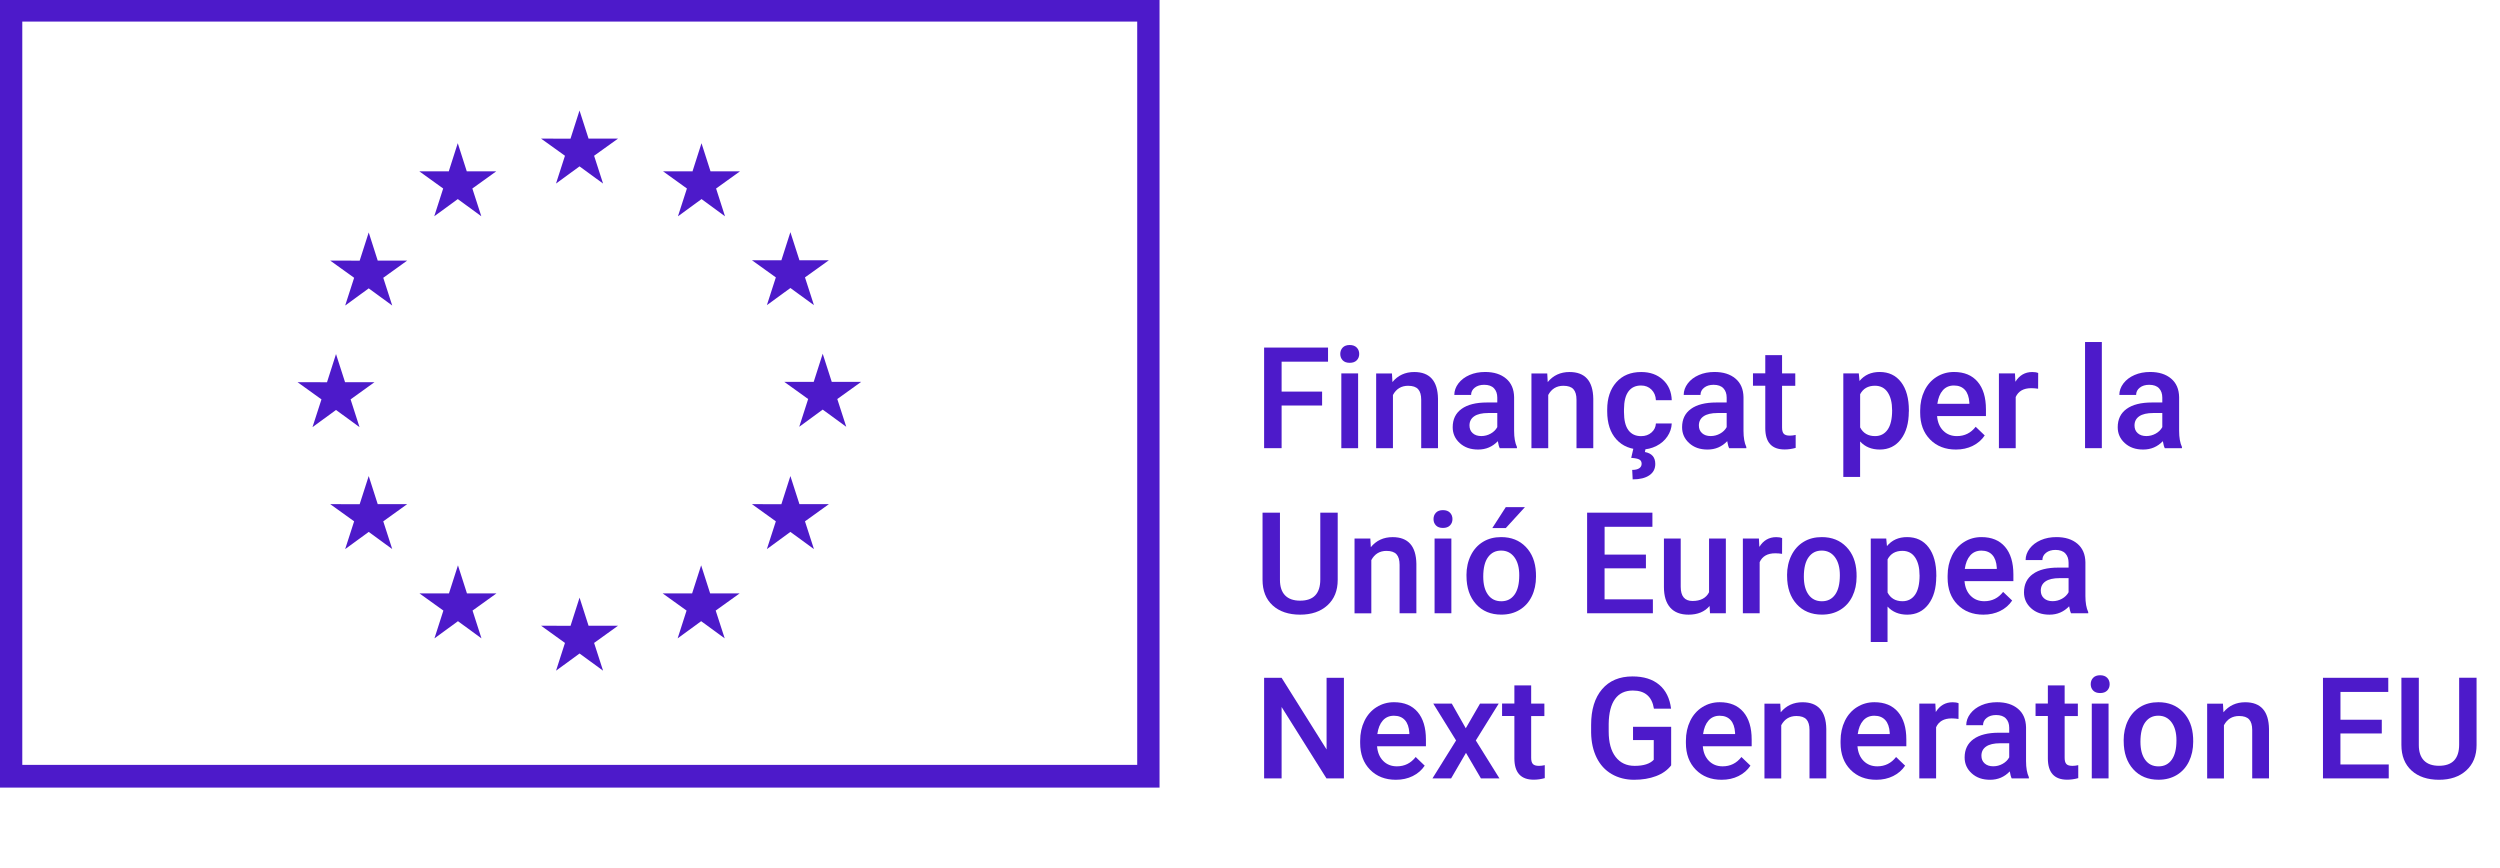
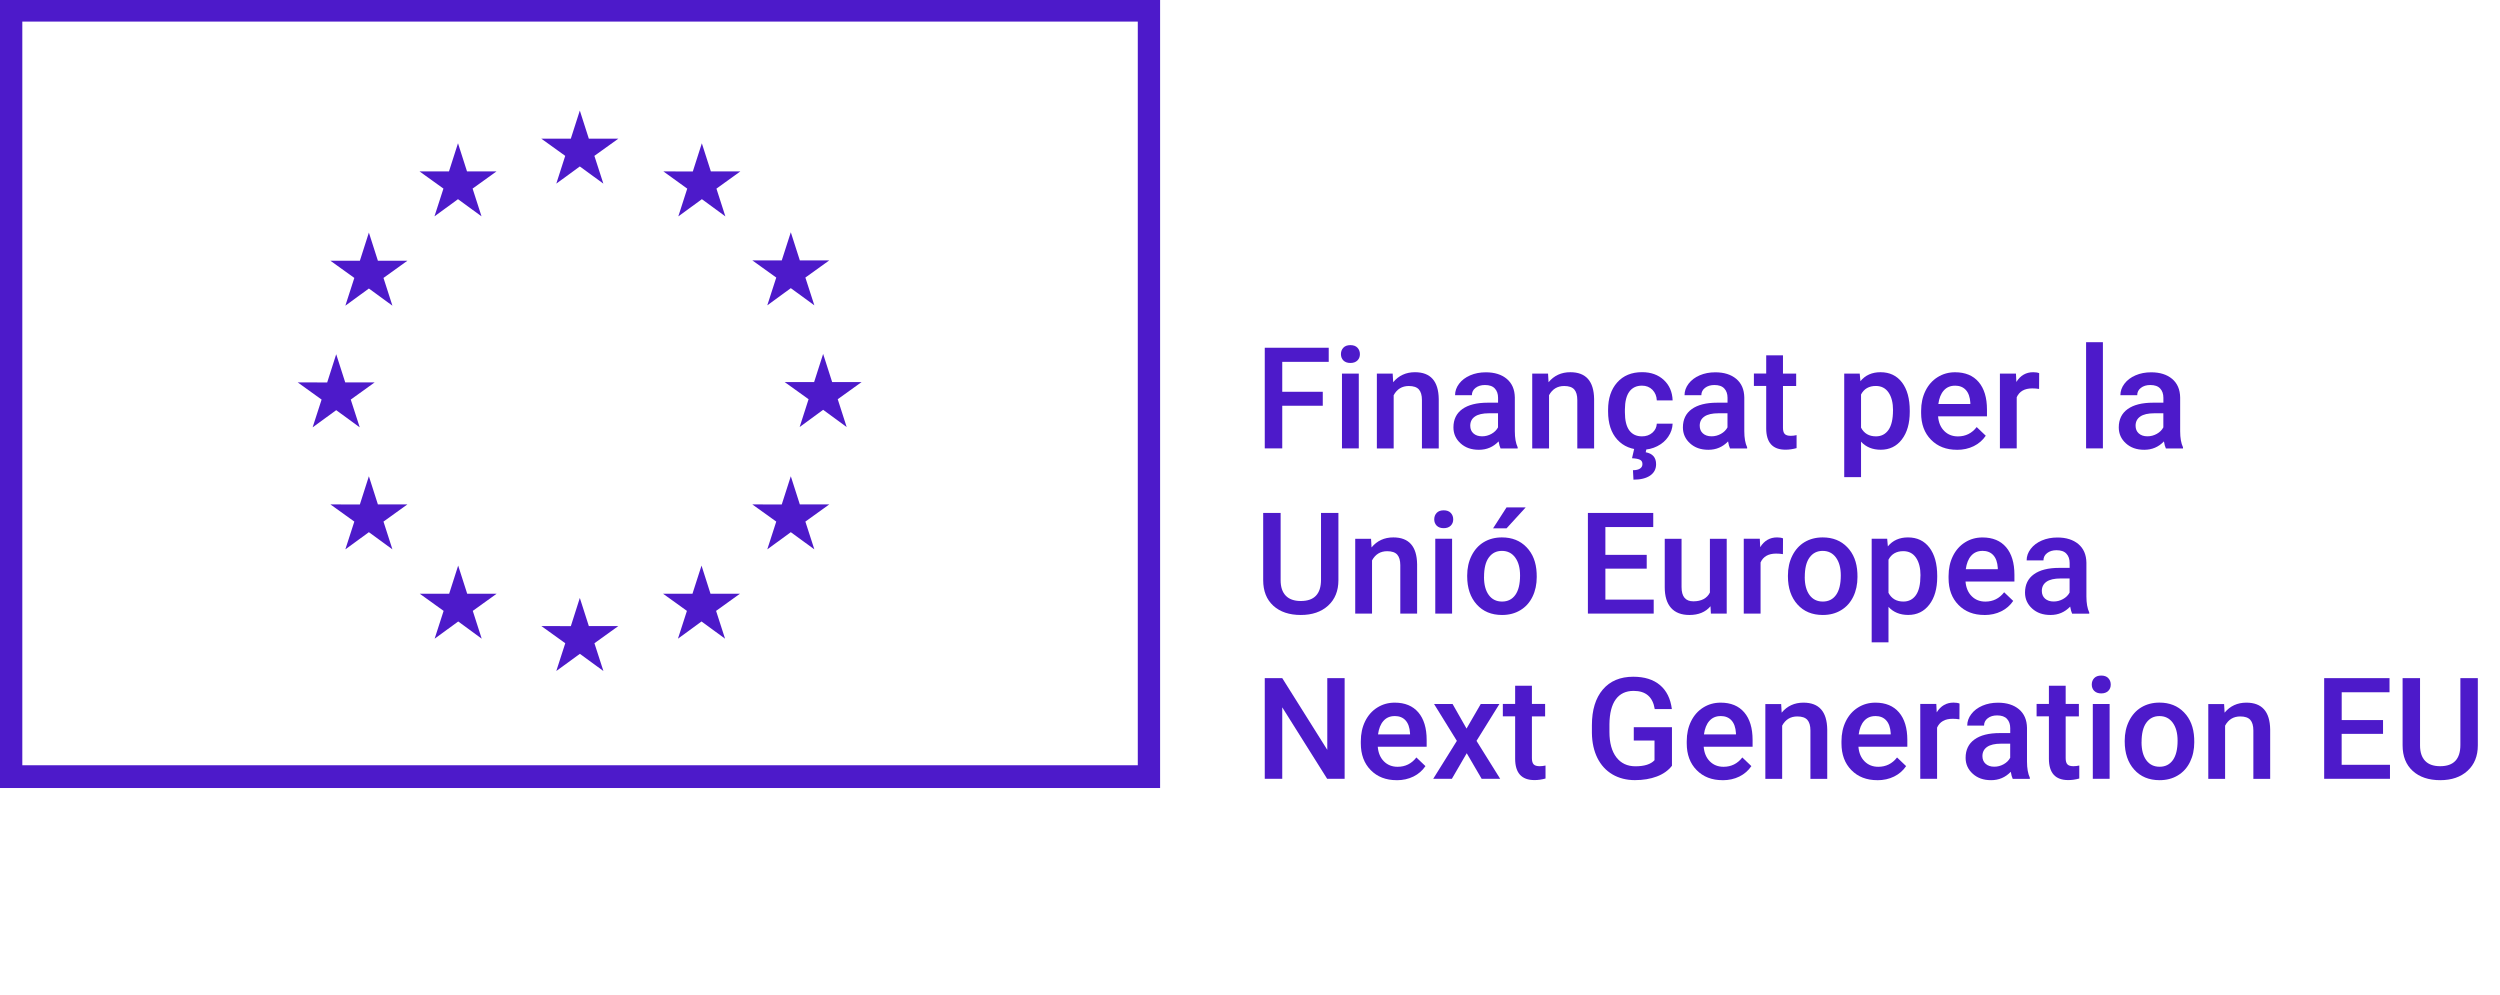
- <svg xmlns="http://www.w3.org/2000/svg" id="Capa_1" viewBox="0 0 635.92 220.68">
+ <svg xmlns="http://www.w3.org/2000/svg" id="Capa_1" viewBox="0 0 554.65 220.68">
  <defs>
    <style>.cls-1{fill:#4d1aca;}</style>
  </defs>
  <g>
-     <path class="cls-1" d="M0,0V200.34H294.95V0H0ZM289.27,194.56H5.67V5.49H289.27V194.56Z" />
+     <path class="cls-1" d="M0,0V174.83H257.38V0H0ZM252.43,169.78H4.95V4.79H252.43V169.78Z" />
    <g>
-       <polygon class="cls-1" points="141.43 46.69 147.41 42.32 153.4 46.69 151.12 39.62 157.2 35.26 149.71 35.26 147.41 28.11 145.12 35.27 137.63 35.26 143.71 39.62 141.43 46.69" />
-       <polygon class="cls-1" points="110.46 55.01 116.45 50.64 122.43 55.01 120.15 47.95 126.23 43.58 118.73 43.58 116.44 36.42 114.15 43.59 106.66 43.58 112.73 47.95 110.46 55.01" />
-       <polygon class="cls-1" points="93.79 59.13 91.49 66.3 84 66.29 90.08 70.66 87.8 77.72 93.79 73.35 99.77 77.72 97.49 70.66 103.57 66.29 96.08 66.29 93.79 59.13" />
-       <polygon class="cls-1" points="85.47 104.28 91.45 108.65 89.18 101.59 95.25 97.22 87.77 97.22 85.47 90.06 83.18 97.23 75.69 97.22 81.77 101.59 79.49 108.65 85.47 104.28" />
-       <polygon class="cls-1" points="96.08 128.24 93.79 121.09 91.49 128.25 84 128.24 90.08 132.61 87.8 139.67 93.79 135.3 99.77 139.67 97.49 132.61 103.57 128.24 96.08 128.24" />
-       <polygon class="cls-1" points="118.78 150.95 116.49 143.8 114.2 150.95 106.71 150.95 112.78 155.31 110.51 162.38 116.49 158.01 122.47 162.38 120.2 155.31 126.27 150.95 118.78 150.95" />
-       <polygon class="cls-1" points="149.71 159.17 147.42 152.02 145.13 159.18 137.64 159.17 143.71 163.54 141.44 170.6 147.42 166.23 153.4 170.6 151.12 163.54 157.2 159.17 149.71 159.17" />
-       <polygon class="cls-1" points="180.64 150.95 178.35 143.8 176.05 150.95 168.57 150.95 174.64 155.31 172.37 162.38 178.35 158.01 184.34 162.38 182.05 155.31 188.13 150.95 180.64 150.95" />
-       <polygon class="cls-1" points="203.35 128.24 201.05 121.09 198.76 128.25 191.27 128.24 197.35 132.61 195.07 139.67 201.05 135.3 207.04 139.67 204.76 132.61 210.84 128.24 203.35 128.24" />
-       <polygon class="cls-1" points="219.06 97.13 211.57 97.13 209.27 89.98 206.98 97.14 199.49 97.13 205.57 101.5 203.3 108.56 209.27 104.19 215.26 108.56 212.98 101.5 219.06 97.13" />
-       <polygon class="cls-1" points="195.07 77.62 201.05 73.26 207.04 77.62 204.76 70.56 210.84 66.2 203.35 66.2 201.05 59.05 198.76 66.21 191.27 66.2 197.35 70.56 195.07 77.62" />
-       <polygon class="cls-1" points="178.44 36.43 176.15 43.59 168.66 43.58 174.73 47.95 172.45 55.02 178.45 50.64 184.42 55.02 182.15 47.95 188.23 43.58 180.73 43.58 178.44 36.43" />
+       <polygon class="cls-1" points="123.42 40.74 128.64 36.93 133.86 40.74 131.87 34.58 137.18 30.77 130.64 30.77 128.64 24.53 126.64 30.77 120.1 30.77 125.4 34.58 123.42 40.74" />
+       <polygon class="cls-1" points="96.39 48 101.61 44.19 106.83 48 104.85 41.84 110.15 38.03 103.61 38.03 101.61 31.78 99.61 38.03 93.08 38.03 98.38 41.84 96.39 48" />
+       <polygon class="cls-1" points="81.84 51.6 79.84 57.85 73.31 57.85 78.61 61.66 76.62 67.82 81.84 64.01 87.06 67.82 85.08 61.66 90.38 57.85 83.84 57.85 81.84 51.6" />
+       <polygon class="cls-1" points="74.59 91 79.81 94.81 77.82 88.65 83.12 84.84 76.59 84.84 74.59 78.59 72.59 84.85 66.05 84.84 71.35 88.65 69.36 94.81 74.59 91" />
+       <polygon class="cls-1" points="83.84 111.91 81.84 105.66 79.84 111.92 73.31 111.91 78.61 115.72 76.62 121.88 81.84 118.07 87.06 121.88 85.08 115.72 90.38 111.91 83.84 111.91" />
+       <polygon class="cls-1" points="103.65 131.72 101.65 125.48 99.65 131.73 93.12 131.72 98.42 135.53 96.43 141.7 101.66 137.88 106.87 141.7 104.89 135.53 110.19 131.72 103.65 131.72" />
+       <polygon class="cls-1" points="130.64 138.9 128.64 132.66 126.65 138.91 120.11 138.9 125.41 142.71 123.42 148.87 128.65 145.06 133.87 148.87 131.88 142.71 137.18 138.9 130.64 138.9" />
+       <polygon class="cls-1" points="157.63 131.72 155.64 125.48 153.63 131.73 147.1 131.72 152.4 135.53 150.41 141.7 155.64 137.88 160.86 141.7 158.87 135.53 164.17 131.72 157.63 131.72" />
+       <polygon class="cls-1" points="177.45 111.91 175.45 105.66 173.44 111.92 166.91 111.91 172.22 115.72 170.23 121.88 175.45 118.07 180.67 121.88 178.68 115.72 183.98 111.91 177.45 111.91" />
+       <polygon class="cls-1" points="191.16 84.76 184.62 84.76 182.62 78.52 180.62 84.77 174.08 84.76 179.39 88.57 177.41 94.74 182.62 90.92 187.84 94.74 185.86 88.57 191.16 84.76" />
+       <polygon class="cls-1" points="170.23 67.74 175.45 63.93 180.67 67.74 178.68 61.58 183.98 57.77 177.45 57.77 175.45 51.53 173.44 57.78 166.91 57.77 172.22 61.58 170.23 67.74" />
+       <polygon class="cls-1" points="155.71 31.79 153.71 38.04 147.18 38.03 152.47 41.85 150.49 48.01 155.72 44.19 160.93 48.01 158.95 41.85 164.25 38.03 157.71 38.03 155.71 31.79" />
    </g>
  </g>
  <g>
-     <path class="cls-1" d="M336.3,103.15h-10.3v10.85h-4.45v-25.59h16.26v3.59h-11.81v7.61h10.3v3.55Z" />
-     <path class="cls-1" d="M340.92,90.04c0-.66,.21-1.2,.62-1.63s1.01-.65,1.78-.65,1.37,.22,1.79,.65,.63,.98,.63,1.63-.21,1.18-.63,1.61-1.02,.64-1.79,.64-1.37-.21-1.78-.64-.62-.96-.62-1.61Zm4.54,23.96h-4.27v-19.02h4.27v19.02Z" />
-     <path class="cls-1" d="M354.07,94.98l.12,2.2c1.41-1.7,3.25-2.55,5.54-2.55,3.96,0,5.98,2.27,6.05,6.8v12.57h-4.27v-12.32c0-1.21-.26-2.1-.78-2.68s-1.37-.87-2.56-.87c-1.72,0-3.01,.78-3.85,2.34v13.54h-4.27v-19.02h4.03Z" />
-     <path class="cls-1" d="M381.49,114c-.19-.36-.35-.96-.49-1.78-1.36,1.42-3.02,2.13-4.99,2.13s-3.47-.54-4.68-1.63-1.81-2.44-1.81-4.04c0-2.03,.75-3.58,2.26-4.67s3.66-1.63,6.46-1.63h2.62v-1.25c0-.98-.28-1.77-.83-2.36s-1.39-.89-2.51-.89c-.97,0-1.77,.24-2.39,.73s-.93,1.1-.93,1.85h-4.27c0-1.04,.35-2.02,1.04-2.93s1.63-1.62,2.82-2.14,2.52-.77,3.98-.77c2.23,0,4,.56,5.33,1.68s2,2.69,2.04,4.72v8.58c0,1.71,.24,3.08,.72,4.1v.3h-4.36Zm-4.69-3.08c.84,0,1.64-.21,2.38-.62s1.3-.96,1.68-1.65v-3.59h-2.3c-1.58,0-2.77,.28-3.57,.83s-1.2,1.33-1.2,2.34c0,.82,.27,1.47,.82,1.96s1.27,.73,2.19,.73Z" />
-     <path class="cls-1" d="M393.57,94.98l.12,2.2c1.41-1.7,3.25-2.55,5.54-2.55,3.96,0,5.98,2.27,6.05,6.8v12.57h-4.27v-12.32c0-1.21-.26-2.1-.78-2.68s-1.37-.87-2.56-.87c-1.72,0-3.01,.78-3.85,2.34v13.54h-4.27v-19.02h4.03Z" />
-     <path class="cls-1" d="M417.44,110.94c1.07,0,1.95-.31,2.65-.93s1.08-1.39,1.12-2.3h4.03c-.05,1.18-.42,2.29-1.11,3.31s-1.63,1.84-2.81,2.43-2.46,.9-3.83,.9c-2.66,0-4.77-.86-6.33-2.58s-2.34-4.1-2.34-7.14v-.44c0-2.89,.77-5.21,2.32-6.95s3.66-2.61,6.33-2.61c2.26,0,4.1,.66,5.53,1.98s2.17,3.05,2.24,5.19h-4.03c-.05-1.09-.42-1.99-1.12-2.69s-1.58-1.05-2.66-1.05c-1.38,0-2.45,.5-3.2,1.5s-1.13,2.52-1.14,4.56v.69c0,2.06,.37,3.6,1.12,4.61s1.82,1.52,3.23,1.52Zm1.16,3.09l-.19,.95c1.76,.32,2.64,1.33,2.64,3.04,0,1.23-.5,2.19-1.51,2.88s-2.42,1.04-4.24,1.04l-.12-2.41c.77,0,1.37-.14,1.78-.41s.62-.66,.62-1.15c0-.53-.21-.89-.62-1.1s-1.09-.34-2.03-.4l.56-2.44h3.11Z" />
-     <path class="cls-1" d="M439.84,114c-.19-.36-.35-.96-.49-1.78-1.36,1.42-3.02,2.13-4.99,2.13s-3.47-.54-4.68-1.63-1.81-2.44-1.81-4.04c0-2.03,.75-3.58,2.26-4.67s3.66-1.63,6.46-1.63h2.62v-1.25c0-.98-.28-1.77-.83-2.36s-1.39-.89-2.51-.89c-.97,0-1.77,.24-2.39,.73s-.93,1.1-.93,1.85h-4.27c0-1.04,.35-2.02,1.04-2.93s1.63-1.62,2.82-2.14,2.52-.77,3.98-.77c2.23,0,4,.56,5.33,1.68s2,2.69,2.04,4.72v8.58c0,1.71,.24,3.08,.72,4.1v.3h-4.36Zm-4.69-3.08c.84,0,1.64-.21,2.38-.62s1.3-.96,1.68-1.65v-3.59h-2.3c-1.58,0-2.77,.28-3.57,.83s-1.2,1.33-1.2,2.34c0,.82,.27,1.47,.82,1.96s1.27,.73,2.19,.73Z" />
-     <path class="cls-1" d="M453.3,90.36v4.62h3.36v3.16h-3.36v10.62c0,.73,.14,1.25,.43,1.57s.8,.48,1.54,.48c.49,0,.99-.06,1.49-.18v3.3c-.97,.27-1.91,.4-2.81,.4-3.28,0-4.92-1.81-4.92-5.43v-10.78h-3.13v-3.16h3.13v-4.62h4.27Z" />
-     <path class="cls-1" d="M485.54,104.68c0,2.94-.67,5.29-2,7.04s-3.13,2.63-5.38,2.63c-2.09,0-3.76-.69-5.01-2.06v9.02h-4.27v-26.33h3.94l.18,1.93c1.25-1.52,2.96-2.29,5.12-2.29,2.32,0,4.14,.86,5.46,2.59s1.98,4.13,1.98,7.2v.26Zm-4.25-.37c0-1.9-.38-3.4-1.13-4.52s-1.84-1.67-3.24-1.67c-1.75,0-3,.72-3.76,2.16v8.44c.77,1.48,2.04,2.21,3.8,2.21,1.36,0,2.42-.55,3.19-1.64s1.15-2.76,1.15-4.98Z" />
-     <path class="cls-1" d="M497.53,114.35c-2.71,0-4.9-.85-6.58-2.56s-2.52-3.98-2.52-6.81v-.53c0-1.9,.37-3.59,1.1-5.09s1.76-2.66,3.08-3.49,2.8-1.25,4.43-1.25c2.59,0,4.59,.83,6,2.48s2.12,3.99,2.12,7.01v1.72h-12.43c.13,1.57,.65,2.81,1.57,3.73s2.08,1.37,3.47,1.37c1.96,0,3.55-.79,4.78-2.37l2.3,2.2c-.76,1.14-1.78,2.02-3.05,2.65s-2.7,.94-4.28,.94Zm-.51-16.29c-1.17,0-2.12,.41-2.84,1.23s-1.18,1.96-1.38,3.43h8.14v-.32c-.09-1.43-.47-2.51-1.14-3.24s-1.59-1.1-2.78-1.1Z" />
-     <path class="cls-1" d="M518.43,98.88c-.56-.09-1.14-.14-1.74-.14-1.96,0-3.28,.75-3.96,2.25v13.01h-4.27v-19.02h4.08l.11,2.13c1.03-1.65,2.46-2.48,4.29-2.48,.61,0,1.11,.08,1.51,.25l-.02,4.01Z" />
-     <path class="cls-1" d="M534.64,114h-4.27v-27h4.27v27Z" />
-     <path class="cls-1" d="M550.65,114c-.19-.36-.35-.96-.49-1.78-1.36,1.42-3.02,2.13-4.99,2.13s-3.47-.54-4.68-1.63-1.81-2.44-1.81-4.04c0-2.03,.75-3.58,2.26-4.67s3.66-1.63,6.46-1.63h2.62v-1.25c0-.98-.28-1.77-.83-2.36s-1.39-.89-2.51-.89c-.97,0-1.77,.24-2.39,.73s-.93,1.1-.93,1.85h-4.27c0-1.04,.35-2.02,1.04-2.93s1.63-1.62,2.82-2.14,2.52-.77,3.98-.77c2.23,0,4,.56,5.33,1.68s2,2.69,2.04,4.72v8.58c0,1.71,.24,3.08,.72,4.1v.3h-4.36Zm-4.69-3.08c.84,0,1.64-.21,2.38-.62s1.3-.96,1.68-1.65v-3.59h-2.3c-1.58,0-2.77,.28-3.57,.83s-1.2,1.33-1.2,2.34c0,.82,.27,1.47,.82,1.96s1.27,.73,2.19,.73Z" />
-     <path class="cls-1" d="M340.27,130.41v17.1c0,2.72-.87,4.87-2.61,6.46s-4.06,2.38-6.95,2.38-5.26-.78-6.98-2.35-2.58-3.74-2.58-6.51v-17.09h4.43v17.12c0,1.71,.43,3.02,1.3,3.92s2.14,1.35,3.83,1.35c3.42,0,5.13-1.8,5.13-5.41v-16.98h4.43Z" />
-     <path class="cls-1" d="M348.57,136.98l.12,2.2c1.41-1.7,3.25-2.55,5.54-2.55,3.96,0,5.98,2.27,6.05,6.8v12.57h-4.27v-12.32c0-1.21-.26-2.1-.78-2.68s-1.37-.87-2.56-.87c-1.72,0-3.01,.78-3.85,2.34v13.54h-4.27v-19.02h4.03Z" />
-     <path class="cls-1" d="M364.64,132.04c0-.66,.21-1.2,.62-1.63s1.01-.65,1.78-.65,1.37,.22,1.79,.65,.63,.98,.63,1.63-.21,1.18-.63,1.61-1.02,.64-1.79,.64-1.37-.21-1.78-.64-.62-.96-.62-1.61Zm4.54,23.96h-4.27v-19.02h4.27v19.02Z" />
-     <path class="cls-1" d="M373.02,146.31c0-1.86,.37-3.54,1.11-5.04s1.78-2.64,3.11-3.45,2.87-1.2,4.61-1.2c2.57,0,4.65,.83,6.25,2.48s2.46,3.84,2.59,6.57l.02,1c0,1.88-.36,3.55-1.08,5.03s-1.75,2.62-3.09,3.43-2.89,1.21-4.65,1.21c-2.68,0-4.83-.89-6.44-2.68s-2.42-4.17-2.42-7.15v-.21Zm4.27,.37c0,1.96,.4,3.49,1.21,4.6s1.93,1.66,3.38,1.66,2.56-.56,3.37-1.69,1.2-2.77,1.2-4.94c0-1.92-.41-3.45-1.24-4.57s-1.95-1.69-3.37-1.69-2.5,.55-3.32,1.66-1.23,2.76-1.23,4.97Zm5.73-17.68h4.87l-4.87,5.33h-3.43s3.43-5.33,3.43-5.33Z" />
-     <path class="cls-1" d="M418.66,144.57h-10.51v7.88h12.29v3.55h-16.73v-25.59h16.61v3.59h-12.16v7.07h10.51v3.52Z" />
-     <path class="cls-1" d="M434.86,154.14c-1.25,1.48-3.04,2.21-5.34,2.21-2.06,0-3.62-.6-4.68-1.81s-1.59-2.95-1.59-5.24v-12.32h4.27v12.27c0,2.41,1,3.62,3.01,3.62s3.47-.74,4.2-2.23v-13.66h4.27v19.02h-4.03l-.11-1.86Z" />
-     <path class="cls-1" d="M453.3,140.88c-.56-.09-1.14-.14-1.74-.14-1.96,0-3.28,.75-3.96,2.25v13.01h-4.27v-19.02h4.08l.11,2.13c1.03-1.65,2.46-2.48,4.29-2.48,.61,0,1.11,.08,1.51,.25l-.02,4.01Z" />
-     <path class="cls-1" d="M454.57,146.31c0-1.86,.37-3.54,1.11-5.04s1.78-2.64,3.11-3.45,2.87-1.2,4.61-1.2c2.57,0,4.65,.83,6.25,2.48s2.46,3.84,2.59,6.57l.02,1c0,1.88-.36,3.55-1.08,5.03s-1.75,2.62-3.09,3.43-2.89,1.21-4.65,1.21c-2.68,0-4.83-.89-6.44-2.68s-2.42-4.17-2.42-7.15v-.21Zm4.27,.37c0,1.96,.4,3.49,1.21,4.6s1.93,1.66,3.38,1.66,2.56-.56,3.37-1.69,1.2-2.77,1.2-4.94c0-1.92-.41-3.45-1.24-4.57s-1.95-1.69-3.37-1.69-2.5,.55-3.32,1.66-1.23,2.76-1.23,4.97Z" />
-     <path class="cls-1" d="M492.52,146.68c0,2.94-.67,5.29-2,7.04s-3.13,2.63-5.38,2.63c-2.09,0-3.76-.69-5.01-2.06v9.02h-4.27v-26.33h3.94l.18,1.93c1.25-1.52,2.96-2.29,5.12-2.29,2.32,0,4.14,.86,5.46,2.59s1.98,4.13,1.98,7.2v.26Zm-4.25-.37c0-1.9-.38-3.4-1.13-4.52s-1.84-1.67-3.24-1.67c-1.75,0-3,.72-3.76,2.16v8.44c.77,1.48,2.04,2.21,3.8,2.21,1.36,0,2.42-.55,3.19-1.64s1.15-2.76,1.15-4.98Z" />
-     <path class="cls-1" d="M504.51,156.35c-2.71,0-4.9-.85-6.58-2.56s-2.52-3.98-2.52-6.81v-.53c0-1.9,.37-3.59,1.1-5.09s1.76-2.66,3.08-3.49,2.8-1.25,4.43-1.25c2.59,0,4.59,.83,6,2.48s2.12,3.99,2.12,7.01v1.72h-12.43c.13,1.57,.65,2.81,1.57,3.73s2.08,1.37,3.47,1.37c1.96,0,3.55-.79,4.78-2.37l2.3,2.2c-.76,1.14-1.78,2.02-3.05,2.65s-2.7,.94-4.28,.94Zm-.51-16.29c-1.17,0-2.12,.41-2.84,1.23s-1.18,1.96-1.38,3.43h8.14v-.32c-.09-1.43-.47-2.51-1.14-3.24s-1.59-1.1-2.78-1.1Z" />
-     <path class="cls-1" d="M526.81,156c-.19-.36-.35-.96-.49-1.78-1.36,1.42-3.02,2.13-4.99,2.13s-3.47-.54-4.68-1.63-1.81-2.44-1.81-4.04c0-2.03,.75-3.58,2.26-4.67s3.66-1.63,6.46-1.63h2.62v-1.25c0-.98-.28-1.77-.83-2.36s-1.39-.89-2.51-.89c-.97,0-1.77,.24-2.39,.73s-.93,1.1-.93,1.85h-4.27c0-1.04,.35-2.02,1.04-2.93s1.63-1.62,2.82-2.14,2.52-.77,3.98-.77c2.23,0,4,.56,5.33,1.68s2,2.69,2.04,4.72v8.58c0,1.71,.24,3.08,.72,4.1v.3h-4.36Zm-4.69-3.08c.84,0,1.64-.21,2.38-.62s1.3-.96,1.68-1.65v-3.59h-2.3c-1.58,0-2.77,.28-3.57,.83s-1.2,1.33-1.2,2.34c0,.82,.27,1.47,.82,1.96s1.27,.73,2.19,.73Z" />
-     <path class="cls-1" d="M341.86,198h-4.45l-11.41-18.16v18.16h-4.45v-25.59h4.45l11.44,18.23v-18.23h4.41v25.59Z" />
-     <path class="cls-1" d="M355.08,198.35c-2.71,0-4.9-.85-6.58-2.56s-2.52-3.98-2.52-6.81v-.53c0-1.9,.37-3.59,1.1-5.09s1.76-2.66,3.08-3.49,2.8-1.25,4.43-1.25c2.59,0,4.59,.83,6,2.48s2.12,3.99,2.12,7.01v1.72h-12.43c.13,1.57,.65,2.81,1.57,3.73s2.08,1.37,3.47,1.37c1.96,0,3.55-.79,4.78-2.37l2.3,2.2c-.76,1.14-1.78,2.02-3.05,2.65s-2.7,.94-4.28,.94Zm-.51-16.29c-1.17,0-2.12,.41-2.84,1.23s-1.18,1.96-1.38,3.43h8.14v-.32c-.09-1.43-.47-2.51-1.14-3.24s-1.59-1.1-2.78-1.1Z" />
-     <path class="cls-1" d="M372.85,185.24l3.62-6.26h4.75l-5.82,9.37,6.01,9.65h-4.71l-3.8-6.5-3.78,6.5h-4.75l6.01-9.65-5.8-9.37h4.71l3.55,6.26Z" />
-     <path class="cls-1" d="M389.48,174.36v4.62h3.36v3.16h-3.36v10.62c0,.73,.14,1.25,.43,1.57s.8,.48,1.54,.48c.49,0,.99-.06,1.49-.18v3.3c-.97,.27-1.91,.4-2.81,.4-3.28,0-4.92-1.81-4.92-5.43v-10.78h-3.13v-3.16h3.13v-4.62h4.27Z" />
-     <path class="cls-1" d="M425.09,194.68c-.93,1.21-2.21,2.12-3.85,2.74s-3.5,.93-5.59,.93-4.04-.49-5.7-1.46-2.93-2.36-3.82-4.17-1.36-3.92-1.4-6.34v-2c0-3.87,.93-6.89,2.78-9.06s4.44-3.26,7.75-3.26c2.85,0,5.11,.71,6.79,2.12s2.68,3.44,3.02,6.09h-4.36c-.49-3.08-2.28-4.62-5.36-4.62-1.99,0-3.51,.72-4.54,2.15s-1.57,3.54-1.61,6.31v1.97c0,2.76,.58,4.91,1.75,6.44,1.17,1.53,2.79,2.29,4.86,2.29,2.27,0,3.89-.52,4.85-1.55v-5.01h-5.27v-3.38h9.7v9.81Z" />
-     <path class="cls-1" d="M437.94,198.35c-2.71,0-4.9-.85-6.58-2.56s-2.52-3.98-2.52-6.81v-.53c0-1.9,.37-3.59,1.1-5.09s1.76-2.66,3.08-3.49,2.8-1.25,4.43-1.25c2.59,0,4.59,.83,6,2.48s2.12,3.99,2.12,7.01v1.72h-12.43c.13,1.57,.65,2.81,1.57,3.73s2.08,1.37,3.47,1.37c1.96,0,3.55-.79,4.78-2.37l2.3,2.2c-.76,1.14-1.78,2.02-3.05,2.65s-2.7,.94-4.28,.94Zm-.51-16.29c-1.17,0-2.12,.41-2.84,1.23s-1.18,1.96-1.38,3.43h8.14v-.32c-.09-1.43-.47-2.51-1.14-3.24s-1.59-1.1-2.78-1.1Z" />
-     <path class="cls-1" d="M452.84,178.98l.12,2.2c1.41-1.7,3.25-2.55,5.54-2.55,3.96,0,5.98,2.27,6.05,6.8v12.57h-4.27v-12.32c0-1.21-.26-2.1-.78-2.68s-1.37-.87-2.56-.87c-1.72,0-3.01,.78-3.85,2.34v13.54h-4.27v-19.02h4.03Z" />
-     <path class="cls-1" d="M477.28,198.35c-2.71,0-4.9-.85-6.58-2.56s-2.52-3.98-2.52-6.81v-.53c0-1.9,.37-3.59,1.1-5.09s1.76-2.66,3.08-3.49,2.8-1.25,4.43-1.25c2.59,0,4.59,.83,6,2.48s2.12,3.99,2.12,7.01v1.72h-12.43c.13,1.57,.65,2.81,1.57,3.73s2.08,1.37,3.47,1.37c1.96,0,3.55-.79,4.78-2.37l2.3,2.2c-.76,1.14-1.78,2.02-3.05,2.65s-2.7,.94-4.28,.94Zm-.51-16.29c-1.17,0-2.12,.41-2.84,1.23s-1.18,1.96-1.38,3.43h8.14v-.32c-.09-1.43-.47-2.51-1.14-3.24s-1.59-1.1-2.78-1.1Z" />
-     <path class="cls-1" d="M498.18,182.88c-.56-.09-1.14-.14-1.74-.14-1.96,0-3.28,.75-3.96,2.25v13.01h-4.27v-19.02h4.08l.11,2.13c1.03-1.65,2.46-2.48,4.29-2.48,.61,0,1.11,.08,1.51,.25l-.02,4.01Z" />
-     <path class="cls-1" d="M511.71,198c-.19-.36-.35-.96-.49-1.78-1.36,1.42-3.02,2.13-4.99,2.13s-3.47-.54-4.68-1.63-1.81-2.44-1.81-4.04c0-2.03,.75-3.58,2.26-4.67s3.66-1.63,6.46-1.63h2.62v-1.25c0-.98-.28-1.77-.83-2.36s-1.39-.89-2.51-.89c-.97,0-1.77,.24-2.39,.73s-.93,1.1-.93,1.85h-4.27c0-1.04,.35-2.02,1.04-2.93s1.63-1.62,2.82-2.14,2.52-.77,3.98-.77c2.23,0,4,.56,5.33,1.68s2,2.69,2.04,4.72v8.58c0,1.71,.24,3.08,.72,4.1v.3h-4.36Zm-4.69-3.08c.84,0,1.64-.21,2.38-.62s1.3-.96,1.68-1.65v-3.59h-2.3c-1.58,0-2.77,.28-3.57,.83s-1.2,1.33-1.2,2.34c0,.82,.27,1.47,.82,1.96s1.27,.73,2.19,.73Z" />
-     <path class="cls-1" d="M525.18,174.36v4.62h3.36v3.16h-3.36v10.62c0,.73,.14,1.25,.43,1.57s.8,.48,1.54,.48c.49,0,.99-.06,1.49-.18v3.3c-.97,.27-1.91,.4-2.81,.4-3.28,0-4.92-1.81-4.92-5.43v-10.78h-3.13v-3.16h3.13v-4.62h4.27Z" />
-     <path class="cls-1" d="M531.81,174.04c0-.66,.21-1.2,.62-1.63s1.01-.65,1.78-.65,1.37,.22,1.79,.65,.63,.98,.63,1.63-.21,1.18-.63,1.61-1.02,.64-1.79,.64-1.37-.21-1.78-.64-.62-.96-.62-1.61Zm4.54,23.96h-4.27v-19.02h4.27v19.02Z" />
-     <path class="cls-1" d="M540.19,188.31c0-1.86,.37-3.54,1.11-5.04s1.78-2.64,3.11-3.45,2.87-1.2,4.61-1.2c2.57,0,4.65,.83,6.25,2.48s2.46,3.84,2.59,6.57l.02,1c0,1.88-.36,3.55-1.08,5.03s-1.75,2.62-3.09,3.43-2.89,1.21-4.65,1.21c-2.68,0-4.83-.89-6.44-2.68s-2.42-4.17-2.42-7.15v-.21Zm4.27,.37c0,1.96,.4,3.49,1.21,4.6s1.93,1.66,3.38,1.66,2.56-.56,3.37-1.69,1.2-2.77,1.2-4.94c0-1.92-.41-3.45-1.24-4.57s-1.95-1.69-3.37-1.69-2.5,.55-3.32,1.66-1.23,2.76-1.23,4.97Z" />
-     <path class="cls-1" d="M565.45,178.98l.12,2.2c1.41-1.7,3.25-2.55,5.54-2.55,3.96,0,5.98,2.27,6.05,6.8v12.57h-4.27v-12.32c0-1.21-.26-2.1-.78-2.68s-1.37-.87-2.56-.87c-1.72,0-3.01,.78-3.85,2.34v13.54h-4.27v-19.02h4.03Z" />
-     <path class="cls-1" d="M605.84,186.57h-10.51v7.88h12.29v3.55h-16.73v-25.59h16.61v3.59h-12.16v7.07h10.51v3.52Z" />
-     <path class="cls-1" d="M629.96,172.41v17.1c0,2.72-.87,4.87-2.61,6.46s-4.06,2.38-6.95,2.38-5.26-.78-6.98-2.35-2.58-3.74-2.58-6.51v-17.09h4.43v17.12c0,1.71,.43,3.02,1.3,3.92s2.14,1.35,3.83,1.35c3.42,0,5.13-1.8,5.13-5.41v-16.98h4.43Z" />
+     <path class="cls-1" d="M293.47,90.02h-8.99v9.46h-3.88v-22.33h14.19v3.13h-10.31v6.64h8.99v3.1Z" />
+     <path class="cls-1" d="M297.5,78.57c0-.57,.18-1.05,.54-1.43,.36-.38,.88-.57,1.56-.57s1.2,.19,1.56,.57,.55,.85,.55,1.43-.18,1.03-.55,1.4-.89,.56-1.56,.56-1.19-.19-1.56-.56c-.36-.37-.54-.84-.54-1.4Zm3.96,20.91h-3.73v-16.6h3.73v16.6Z" />
+     <path class="cls-1" d="M308.98,82.88l.11,1.92c1.23-1.48,2.84-2.22,4.83-2.22,3.46,0,5.22,1.98,5.28,5.94v10.97h-3.73v-10.75c0-1.05-.23-1.83-.68-2.34-.46-.51-1.2-.76-2.23-.76-1.5,0-2.62,.68-3.36,2.04v11.81h-3.73v-16.6h3.51Z" />
+     <path class="cls-1" d="M332.91,99.48c-.16-.32-.31-.83-.43-1.55-1.19,1.24-2.64,1.86-4.36,1.86s-3.03-.48-4.08-1.43c-1.05-.95-1.58-2.13-1.58-3.53,0-1.77,.66-3.13,1.97-4.07s3.19-1.42,5.64-1.42h2.29v-1.09c0-.86-.24-1.55-.72-2.06-.48-.52-1.21-.77-2.19-.77-.85,0-1.54,.21-2.09,.64-.54,.42-.81,.96-.81,1.62h-3.73c0-.91,.3-1.76,.9-2.55s1.42-1.41,2.46-1.86c1.04-.45,2.2-.67,3.47-.67,1.94,0,3.49,.49,4.65,1.46,1.16,.98,1.75,2.35,1.78,4.12v7.49c0,1.49,.21,2.68,.63,3.57v.26h-3.8Zm-4.1-2.68c.74,0,1.43-.18,2.08-.54s1.14-.84,1.46-1.44v-3.13h-2.01c-1.38,0-2.42,.24-3.11,.72-.7,.48-1.04,1.16-1.04,2.04,0,.72,.24,1.29,.71,1.71s1.11,.64,1.91,.64Z" />
+     <path class="cls-1" d="M343.45,82.88l.11,1.92c1.23-1.48,2.84-2.22,4.83-2.22,3.46,0,5.22,1.98,5.28,5.94v10.97h-3.73v-10.75c0-1.05-.23-1.83-.68-2.34-.46-.51-1.2-.76-2.23-.76-1.5,0-2.62,.68-3.36,2.04v11.81h-3.73v-16.6h3.51Z" />
+     <path class="cls-1" d="M364.28,96.81c.93,0,1.7-.27,2.32-.81,.61-.54,.94-1.21,.98-2.01h3.51c-.04,1.03-.36,2-.97,2.89-.6,.9-1.42,1.6-2.45,2.12-1.03,.52-2.15,.78-3.34,.78-2.32,0-4.16-.75-5.52-2.25-1.36-1.5-2.04-3.58-2.04-6.23v-.38c0-2.53,.67-4.55,2.02-6.07,1.35-1.52,3.19-2.28,5.52-2.28,1.97,0,3.58,.58,4.82,1.73s1.89,2.66,1.96,4.53h-3.51c-.04-.95-.37-1.73-.97-2.35-.61-.61-1.38-.92-2.32-.92-1.21,0-2.14,.44-2.79,1.31-.65,.87-.99,2.2-1,3.98v.6c0,1.8,.32,3.14,.97,4.03,.65,.88,1.59,1.33,2.81,1.33Zm1.01,2.7l-.17,.83c1.53,.28,2.3,1.16,2.3,2.65,0,1.07-.44,1.91-1.32,2.52-.88,.6-2.11,.91-3.7,.91l-.11-2.1c.67,0,1.19-.12,1.56-.36s.54-.58,.54-1c0-.46-.18-.78-.54-.96s-.95-.29-1.77-.34l.49-2.13h2.72Z" />
+     <path class="cls-1" d="M383.82,99.48c-.16-.32-.31-.83-.43-1.55-1.19,1.24-2.64,1.86-4.36,1.86s-3.03-.48-4.08-1.43c-1.05-.95-1.58-2.13-1.58-3.53,0-1.77,.66-3.13,1.97-4.07s3.19-1.42,5.64-1.42h2.29v-1.09c0-.86-.24-1.55-.72-2.06-.48-.52-1.21-.77-2.19-.77-.85,0-1.54,.21-2.09,.64-.54,.42-.81,.96-.81,1.62h-3.73c0-.91,.3-1.76,.9-2.55s1.42-1.41,2.46-1.86c1.04-.45,2.2-.67,3.47-.67,1.94,0,3.49,.49,4.65,1.46,1.16,.98,1.75,2.35,1.78,4.12v7.49c0,1.49,.21,2.68,.63,3.57v.26h-3.8Zm-4.1-2.68c.74,0,1.43-.18,2.08-.54s1.14-.84,1.46-1.44v-3.13h-2.01c-1.38,0-2.42,.24-3.11,.72-.7,.48-1.04,1.16-1.04,2.04,0,.72,.24,1.29,.71,1.71s1.11,.64,1.91,.64Z" />
+     <path class="cls-1" d="M395.57,78.85v4.03h2.93v2.76h-2.93v9.26c0,.63,.12,1.09,.38,1.37,.25,.28,.7,.42,1.34,.42,.43,0,.86-.05,1.3-.15v2.88c-.85,.23-1.67,.35-2.45,.35-2.86,0-4.29-1.58-4.29-4.74v-9.4h-2.73v-2.76h2.73v-4.03h3.73Z" />
+     <path class="cls-1" d="M423.7,91.35c0,2.57-.58,4.61-1.75,6.14-1.17,1.53-2.73,2.29-4.69,2.29-1.82,0-3.28-.6-4.37-1.79v7.87h-3.73v-22.98h3.44l.15,1.69c1.09-1.33,2.58-1.99,4.46-1.99,2.02,0,3.61,.75,4.76,2.26,1.15,1.51,1.73,3.6,1.73,6.28v.23Zm-3.71-.32c0-1.66-.33-2.97-.99-3.94s-1.6-1.46-2.83-1.46c-1.52,0-2.62,.63-3.28,1.89v7.36c.68,1.29,1.78,1.93,3.31,1.93,1.19,0,2.11-.48,2.78-1.43,.67-.96,1-2.41,1-4.35Z" />
+     <path class="cls-1" d="M434.16,99.79c-2.36,0-4.28-.74-5.74-2.23-1.47-1.49-2.2-3.47-2.2-5.94v-.46c0-1.66,.32-3.14,.96-4.44s1.54-2.32,2.69-3.04,2.44-1.09,3.87-1.09c2.26,0,4.01,.72,5.24,2.16s1.85,3.48,1.85,6.12v1.5h-10.85c.11,1.37,.57,2.45,1.37,3.25,.8,.8,1.81,1.2,3.03,1.2,1.71,0,3.1-.69,4.17-2.07l2.01,1.92c-.67,.99-1.55,1.76-2.66,2.31-1.11,.55-2.35,.82-3.74,.82Zm-.44-14.22c-1.02,0-1.85,.36-2.48,1.07s-1.03,1.71-1.2,2.99h7.1v-.28c-.08-1.25-.41-2.19-1-2.83s-1.39-.96-2.42-.96Z" />
+     <path class="cls-1" d="M452.4,86.29c-.49-.08-1-.12-1.52-.12-1.71,0-2.86,.65-3.45,1.96v11.35h-3.73v-16.6h3.56l.09,1.86c.9-1.44,2.15-2.16,3.74-2.16,.53,0,.97,.07,1.32,.21l-.02,3.5Z" />
+     <path class="cls-1" d="M466.55,99.48h-3.73v-23.56h3.73v23.56Z" />
+     <path class="cls-1" d="M480.52,99.48c-.16-.32-.31-.83-.43-1.55-1.19,1.24-2.64,1.86-4.36,1.86s-3.03-.48-4.08-1.43c-1.05-.95-1.58-2.13-1.58-3.53,0-1.77,.66-3.13,1.97-4.07s3.19-1.42,5.64-1.42h2.29v-1.09c0-.86-.24-1.55-.72-2.06-.48-.52-1.21-.77-2.19-.77-.85,0-1.54,.21-2.09,.64-.54,.42-.81,.96-.81,1.62h-3.73c0-.91,.3-1.76,.9-2.55s1.42-1.41,2.46-1.86c1.04-.45,2.2-.67,3.47-.67,1.94,0,3.49,.49,4.65,1.46,1.16,.98,1.75,2.35,1.78,4.12v7.49c0,1.49,.21,2.68,.63,3.57v.26h-3.8Zm-4.1-2.68c.74,0,1.43-.18,2.08-.54s1.14-.84,1.46-1.44v-3.13h-2.01c-1.38,0-2.42,.24-3.11,.72-.7,.48-1.04,1.16-1.04,2.04,0,.72,.24,1.29,.71,1.71s1.11,.64,1.91,.64Z" />
+     <path class="cls-1" d="M296.94,113.8v14.92c0,2.37-.76,4.25-2.28,5.64s-3.54,2.08-6.07,2.08-4.59-.68-6.09-2.05-2.25-3.26-2.25-5.68v-14.91h3.87v14.94c0,1.49,.38,2.63,1.14,3.42s1.87,1.18,3.34,1.18c2.99,0,4.48-1.57,4.48-4.72v-14.82h3.87Z" />
+     <path class="cls-1" d="M304.18,119.53l.11,1.92c1.23-1.48,2.84-2.22,4.83-2.22,3.46,0,5.22,1.98,5.28,5.94v10.97h-3.73v-10.75c0-1.05-.23-1.83-.68-2.34-.46-.51-1.2-.76-2.23-.76-1.5,0-2.62,.68-3.36,2.04v11.81h-3.73v-16.6h3.51Z" />
+     <path class="cls-1" d="M318.2,115.22c0-.57,.18-1.05,.54-1.43,.36-.38,.88-.57,1.56-.57s1.2,.19,1.56,.57,.55,.85,.55,1.43-.18,1.03-.55,1.4-.89,.56-1.56,.56-1.19-.19-1.56-.56c-.36-.37-.54-.84-.54-1.4Zm3.96,20.91h-3.73v-16.6h3.73v16.6Z" />
+     <path class="cls-1" d="M325.51,127.68c0-1.63,.32-3.09,.97-4.39s1.55-2.31,2.71-3.01c1.17-.7,2.51-1.05,4.02-1.05,2.24,0,4.06,.72,5.45,2.16,1.4,1.44,2.15,3.35,2.26,5.74l.02,.87c0,1.64-.31,3.1-.94,4.39-.63,1.29-1.53,2.29-2.7,2.99-1.17,.71-2.52,1.06-4.06,1.06-2.34,0-4.22-.78-5.62-2.34s-2.11-3.64-2.11-6.24v-.18Zm3.73,.32c0,1.71,.35,3.04,1.06,4.01,.71,.97,1.69,1.45,2.95,1.45s2.24-.49,2.94-1.47c.7-.98,1.05-2.42,1.05-4.31,0-1.68-.36-3.01-1.08-3.99-.72-.98-1.7-1.47-2.94-1.47s-2.18,.48-2.9,1.45c-.72,.97-1.07,2.41-1.07,4.33Zm5-15.43h4.25l-4.25,4.65h-2.99s2.99-4.65,2.99-4.65Z" />
+     <path class="cls-1" d="M365.34,126.16h-9.17v6.87h10.72v3.1h-14.6v-22.33h14.5v3.13h-10.62v6.17h9.17v3.07Z" />
+     <path class="cls-1" d="M379.48,134.51c-1.09,1.29-2.65,1.93-4.66,1.93-1.8,0-3.16-.53-4.09-1.58-.93-1.05-1.39-2.58-1.39-4.57v-10.75h3.73v10.71c0,2.11,.87,3.16,2.62,3.16s3.03-.65,3.67-1.95v-11.92h3.73v16.6h-3.51l-.09-1.63Z" />
+     <path class="cls-1" d="M395.57,122.94c-.49-.08-1-.12-1.52-.12-1.71,0-2.86,.65-3.45,1.96v11.35h-3.73v-16.6h3.56l.09,1.86c.9-1.44,2.15-2.16,3.74-2.16,.53,0,.97,.07,1.32,.21l-.02,3.5Z" />
+     <path class="cls-1" d="M396.67,127.68c0-1.63,.32-3.09,.97-4.39s1.55-2.31,2.71-3.01c1.17-.7,2.51-1.05,4.02-1.05,2.24,0,4.06,.72,5.45,2.16,1.4,1.44,2.15,3.35,2.26,5.74l.02,.87c0,1.64-.31,3.1-.94,4.39-.63,1.29-1.53,2.29-2.7,2.99-1.17,.71-2.52,1.06-4.06,1.06-2.34,0-4.22-.78-5.62-2.34s-2.11-3.64-2.11-6.24v-.18Zm3.73,.32c0,1.71,.35,3.04,1.06,4.01,.71,.97,1.69,1.45,2.95,1.45s2.24-.49,2.94-1.47c.7-.98,1.05-2.42,1.05-4.31,0-1.68-.36-3.01-1.08-3.99-.72-.98-1.7-1.47-2.94-1.47s-2.18,.48-2.9,1.45c-.72,.97-1.07,2.41-1.07,4.33Z" />
+     <path class="cls-1" d="M429.79,128c0,2.57-.58,4.62-1.75,6.14-1.17,1.53-2.73,2.29-4.69,2.29-1.82,0-3.28-.6-4.37-1.79v7.87h-3.73v-22.98h3.44l.15,1.69c1.09-1.33,2.58-1.99,4.46-1.99,2.02,0,3.61,.75,4.76,2.26,1.15,1.51,1.73,3.6,1.73,6.28v.23Zm-3.71-.32c0-1.66-.33-2.97-.99-3.94-.66-.97-1.6-1.46-2.83-1.46-1.52,0-2.62,.63-3.28,1.89v7.36c.68,1.29,1.78,1.93,3.31,1.93,1.19,0,2.11-.48,2.78-1.43,.67-.96,1-2.41,1-4.35Z" />
+     <path class="cls-1" d="M440.25,136.44c-2.36,0-4.28-.74-5.74-2.23-1.47-1.49-2.2-3.47-2.2-5.94v-.46c0-1.66,.32-3.14,.96-4.44,.64-1.3,1.54-2.32,2.69-3.04,1.16-.73,2.44-1.09,3.87-1.09,2.26,0,4.01,.72,5.24,2.16,1.23,1.44,1.85,3.48,1.85,6.12v1.5h-10.85c.11,1.37,.57,2.45,1.37,3.25,.8,.8,1.81,1.2,3.03,1.2,1.71,0,3.1-.69,4.17-2.07l2.01,1.92c-.67,.99-1.55,1.76-2.66,2.31-1.11,.55-2.35,.82-3.74,.82Zm-.44-14.22c-1.02,0-1.85,.36-2.48,1.07s-1.03,1.71-1.2,2.99h7.1v-.28c-.08-1.25-.41-2.19-1-2.83-.58-.64-1.39-.96-2.42-.96Z" />
+     <path class="cls-1" d="M459.72,136.13c-.16-.32-.31-.83-.43-1.55-1.19,1.24-2.64,1.86-4.36,1.86s-3.03-.48-4.08-1.43-1.58-2.13-1.58-3.53c0-1.77,.66-3.13,1.97-4.07,1.31-.95,3.19-1.42,5.64-1.42h2.29v-1.09c0-.86-.24-1.55-.72-2.06-.48-.52-1.21-.77-2.19-.77-.85,0-1.54,.21-2.09,.64-.54,.42-.81,.96-.81,1.62h-3.73c0-.91,.3-1.76,.9-2.55,.6-.79,1.42-1.41,2.46-1.86,1.04-.45,2.2-.67,3.47-.67,1.94,0,3.49,.49,4.65,1.46,1.16,.98,1.75,2.35,1.78,4.12v7.49c0,1.49,.21,2.68,.63,3.57v.26h-3.8Zm-4.1-2.68c.74,0,1.43-.18,2.08-.54,.65-.36,1.14-.84,1.46-1.44v-3.13h-2.01c-1.38,0-2.42,.24-3.11,.72s-1.04,1.16-1.04,2.04c0,.72,.24,1.29,.71,1.71,.48,.42,1.11,.64,1.91,.64Z" />
+     <path class="cls-1" d="M298.32,172.78h-3.88l-9.96-15.85v15.85h-3.88v-22.33h3.88l9.99,15.91v-15.91h3.85v22.33Z" />
+     <path class="cls-1" d="M309.85,173.09c-2.36,0-4.28-.74-5.74-2.23-1.47-1.49-2.2-3.47-2.2-5.94v-.46c0-1.66,.32-3.14,.96-4.44,.64-1.3,1.54-2.32,2.69-3.04,1.16-.73,2.44-1.09,3.87-1.09,2.26,0,4.01,.72,5.24,2.16,1.23,1.44,1.85,3.48,1.85,6.12v1.5h-10.85c.11,1.37,.57,2.45,1.37,3.25,.8,.8,1.81,1.2,3.03,1.2,1.71,0,3.1-.69,4.17-2.07l2.01,1.92c-.67,.99-1.55,1.76-2.66,2.31-1.11,.55-2.35,.82-3.74,.82Zm-.44-14.22c-1.02,0-1.85,.36-2.48,1.07s-1.03,1.71-1.2,2.99h7.1v-.28c-.08-1.25-.41-2.19-1-2.83-.58-.64-1.39-.96-2.42-.96Z" />
+     <path class="cls-1" d="M325.36,161.65l3.16-5.46h4.14l-5.08,8.18,5.25,8.42h-4.11l-3.31-5.68-3.3,5.68h-4.14l5.25-8.42-5.06-8.18h4.11l3.1,5.46Z" />
+     <path class="cls-1" d="M339.87,152.15v4.03h2.93v2.76h-2.93v9.26c0,.63,.12,1.09,.38,1.37,.25,.28,.7,.42,1.34,.42,.43,0,.86-.05,1.3-.15v2.88c-.85,.24-1.67,.35-2.45,.35-2.86,0-4.29-1.58-4.29-4.74v-9.4h-2.73v-2.76h2.73v-4.03h3.73Z" />
+     <path class="cls-1" d="M370.95,169.88c-.81,1.05-1.93,1.85-3.36,2.39-1.43,.54-3.06,.81-4.88,.81s-3.53-.42-4.97-1.27c-1.44-.85-2.55-2.06-3.34-3.64-.78-1.58-1.19-3.42-1.22-5.53v-1.75c0-3.38,.81-6.01,2.42-7.91,1.62-1.9,3.87-2.84,6.76-2.84,2.48,0,4.46,.62,5.92,1.85,1.46,1.23,2.34,3,2.64,5.32h-3.8c-.43-2.69-1.99-4.03-4.68-4.03-1.74,0-3.06,.63-3.97,1.88-.91,1.25-1.37,3.09-1.4,5.51v1.72c0,2.41,.51,4.28,1.53,5.62,1.02,1.33,2.43,2,4.24,2,1.98,0,3.4-.45,4.23-1.35v-4.37h-4.6v-2.95h8.47v8.56Z" />
+     <path class="cls-1" d="M382.16,173.09c-2.36,0-4.28-.74-5.74-2.23-1.47-1.49-2.2-3.47-2.2-5.94v-.46c0-1.66,.32-3.14,.96-4.44,.64-1.3,1.54-2.32,2.69-3.04,1.16-.73,2.44-1.09,3.87-1.09,2.26,0,4.01,.72,5.24,2.16,1.23,1.44,1.85,3.48,1.85,6.12v1.5h-10.85c.11,1.37,.57,2.45,1.37,3.25,.8,.8,1.81,1.2,3.03,1.2,1.71,0,3.1-.69,4.17-2.07l2.01,1.92c-.67,.99-1.55,1.76-2.66,2.31-1.11,.55-2.35,.82-3.74,.82Zm-.44-14.22c-1.02,0-1.85,.36-2.48,1.07s-1.03,1.71-1.2,2.99h7.1v-.28c-.08-1.25-.41-2.19-1-2.83-.58-.64-1.39-.96-2.42-.96Z" />
+     <path class="cls-1" d="M395.17,156.19l.11,1.92c1.23-1.48,2.84-2.22,4.83-2.22,3.46,0,5.22,1.98,5.28,5.94v10.97h-3.73v-10.75c0-1.05-.23-1.83-.68-2.34-.46-.51-1.2-.76-2.23-.76-1.5,0-2.62,.68-3.36,2.04v11.81h-3.73v-16.6h3.51Z" />
+     <path class="cls-1" d="M416.49,173.09c-2.36,0-4.28-.74-5.74-2.23-1.47-1.49-2.2-3.47-2.2-5.94v-.46c0-1.66,.32-3.14,.96-4.44,.64-1.3,1.54-2.32,2.69-3.04,1.16-.73,2.44-1.09,3.87-1.09,2.26,0,4.01,.72,5.24,2.16,1.23,1.44,1.85,3.48,1.85,6.12v1.5h-10.85c.11,1.37,.57,2.45,1.37,3.25,.8,.8,1.81,1.2,3.03,1.2,1.71,0,3.1-.69,4.17-2.07l2.01,1.92c-.67,.99-1.55,1.76-2.66,2.31-1.11,.55-2.35,.82-3.74,.82Zm-.44-14.22c-1.02,0-1.85,.36-2.48,1.07s-1.03,1.71-1.2,2.99h7.1v-.28c-.08-1.25-.41-2.19-1-2.83-.58-.64-1.39-.96-2.42-.96Z" />
+     <path class="cls-1" d="M434.73,159.59c-.49-.08-1-.12-1.52-.12-1.71,0-2.86,.65-3.45,1.96v11.35h-3.73v-16.6h3.56l.09,1.86c.9-1.44,2.15-2.16,3.74-2.16,.53,0,.97,.07,1.32,.21l-.02,3.5Z" />
+     <path class="cls-1" d="M446.54,172.78c-.16-.32-.31-.83-.43-1.55-1.19,1.24-2.64,1.86-4.36,1.86s-3.03-.48-4.08-1.43-1.58-2.13-1.58-3.53c0-1.77,.66-3.13,1.97-4.07,1.31-.95,3.19-1.42,5.64-1.42h2.29v-1.09c0-.86-.24-1.55-.72-2.06-.48-.52-1.21-.77-2.19-.77-.85,0-1.54,.21-2.09,.64-.54,.42-.81,.96-.81,1.62h-3.73c0-.91,.3-1.76,.9-2.55,.6-.79,1.42-1.41,2.46-1.86,1.04-.45,2.2-.67,3.47-.67,1.94,0,3.49,.49,4.65,1.46,1.16,.98,1.75,2.35,1.78,4.12v7.49c0,1.49,.21,2.68,.63,3.57v.26h-3.8Zm-4.1-2.68c.74,0,1.43-.18,2.08-.54,.65-.36,1.14-.84,1.46-1.44v-3.13h-2.01c-1.38,0-2.42,.24-3.11,.72s-1.04,1.16-1.04,2.04c0,.72,.24,1.29,.71,1.71,.48,.42,1.11,.64,1.91,.64Z" />
+     <path class="cls-1" d="M458.29,152.15v4.03h2.93v2.76h-2.93v9.26c0,.63,.12,1.09,.38,1.37,.25,.28,.7,.42,1.34,.42,.43,0,.86-.05,1.3-.15v2.88c-.85,.24-1.67,.35-2.45,.35-2.86,0-4.29-1.58-4.29-4.74v-9.4h-2.73v-2.76h2.73v-4.03h3.73Z" />
+     <path class="cls-1" d="M464.08,151.88c0-.57,.18-1.05,.54-1.43,.36-.38,.88-.57,1.56-.57s1.2,.19,1.56,.57,.55,.85,.55,1.43-.18,1.03-.55,1.4-.89,.56-1.56,.56-1.19-.19-1.56-.56c-.36-.37-.54-.84-.54-1.4Zm3.96,20.91h-3.73v-16.6h3.73v16.6Z" />
+     <path class="cls-1" d="M471.39,164.33c0-1.63,.32-3.09,.97-4.39s1.55-2.31,2.71-3.01c1.17-.7,2.51-1.05,4.02-1.05,2.24,0,4.06,.72,5.45,2.16,1.4,1.44,2.15,3.35,2.26,5.74l.02,.87c0,1.64-.31,3.1-.94,4.39-.63,1.29-1.53,2.29-2.7,2.99-1.17,.71-2.52,1.06-4.06,1.06-2.34,0-4.22-.78-5.62-2.34s-2.11-3.64-2.11-6.24v-.18Zm3.73,.32c0,1.71,.35,3.04,1.06,4.01,.71,.97,1.69,1.45,2.95,1.45s2.24-.49,2.94-1.47c.7-.98,1.05-2.42,1.05-4.31,0-1.68-.36-3.01-1.08-3.99-.72-.98-1.7-1.47-2.94-1.47s-2.18,.48-2.9,1.45c-.72,.97-1.07,2.41-1.07,4.33Z" />
+     <path class="cls-1" d="M493.44,156.19l.11,1.92c1.23-1.48,2.84-2.22,4.83-2.22,3.46,0,5.22,1.98,5.28,5.94v10.97h-3.73v-10.75c0-1.05-.23-1.83-.68-2.34-.46-.51-1.2-.76-2.23-.76-1.5,0-2.62,.68-3.36,2.04v11.81h-3.73v-16.6h3.51Z" />
+     <path class="cls-1" d="M528.69,162.81h-9.17v6.87h10.72v3.1h-14.6v-22.33h14.5v3.13h-10.61v6.17h9.17v3.07Z" />
+     <path class="cls-1" d="M549.73,150.45v14.92c0,2.37-.76,4.25-2.28,5.64s-3.54,2.08-6.07,2.08-4.59-.68-6.09-2.05c-1.5-1.37-2.25-3.26-2.25-5.68v-14.91h3.87v14.94c0,1.49,.38,2.63,1.13,3.42s1.87,1.18,3.34,1.18c2.99,0,4.48-1.57,4.48-4.72v-14.82h3.87Z" />
  </g>
</svg>
